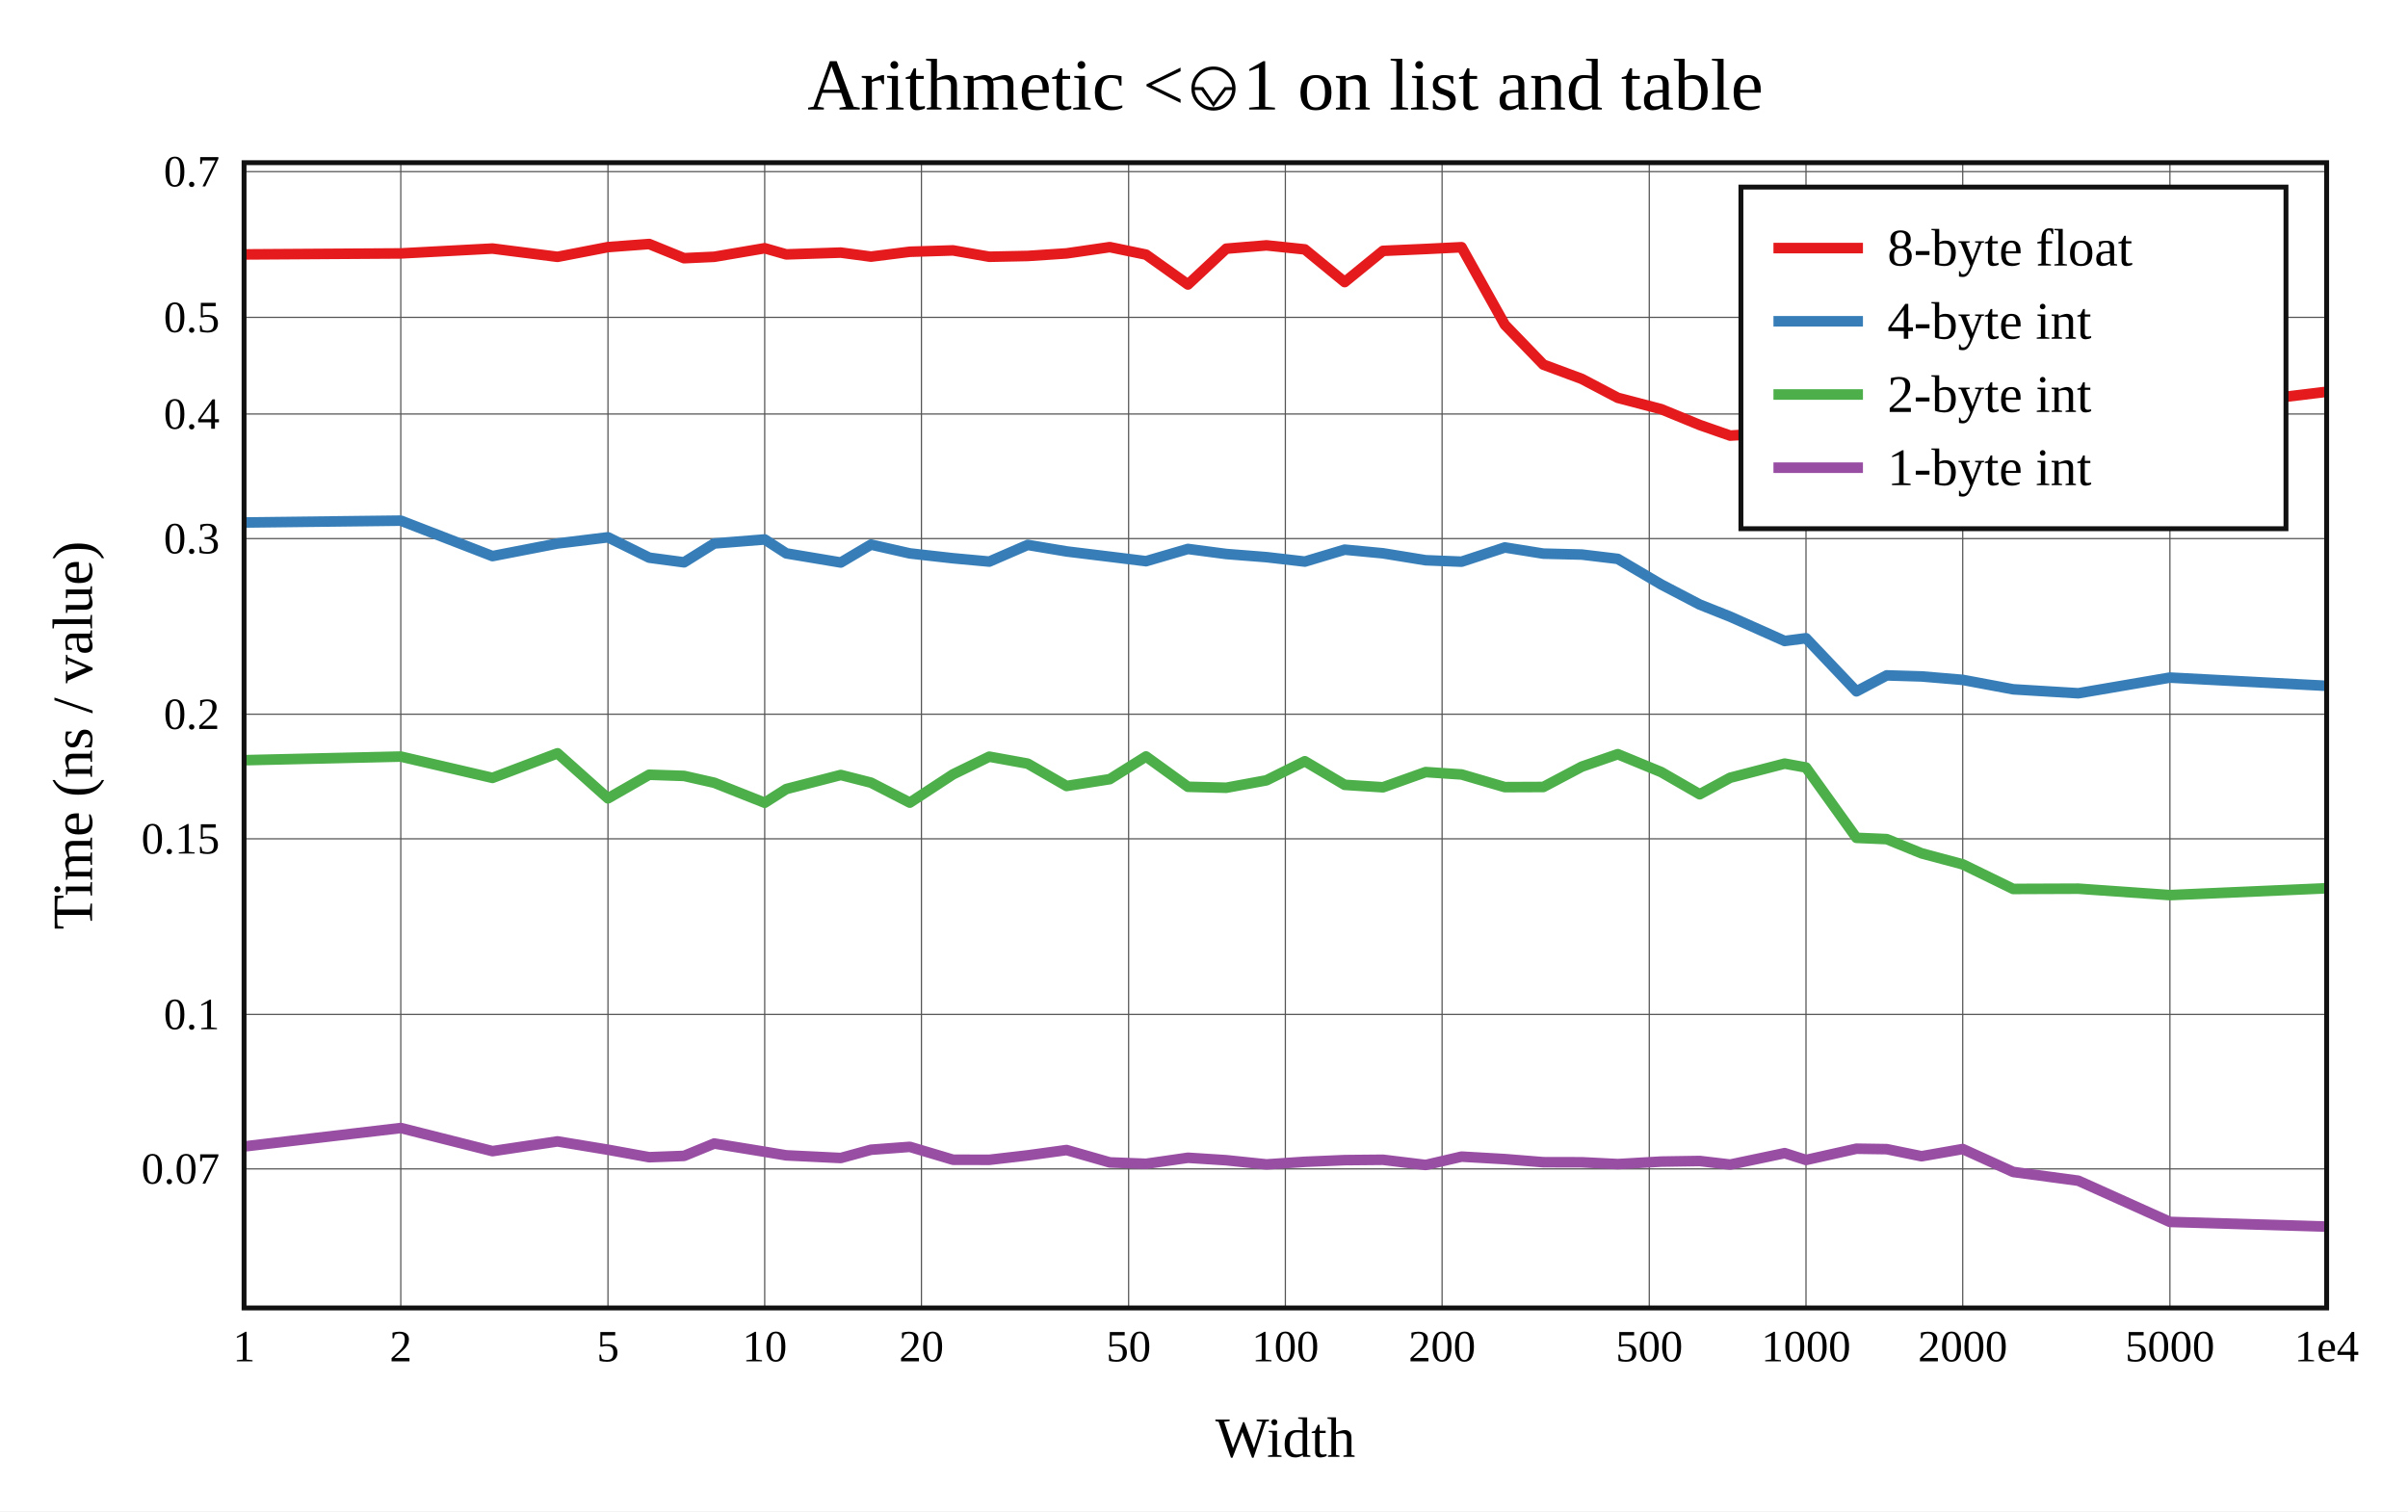
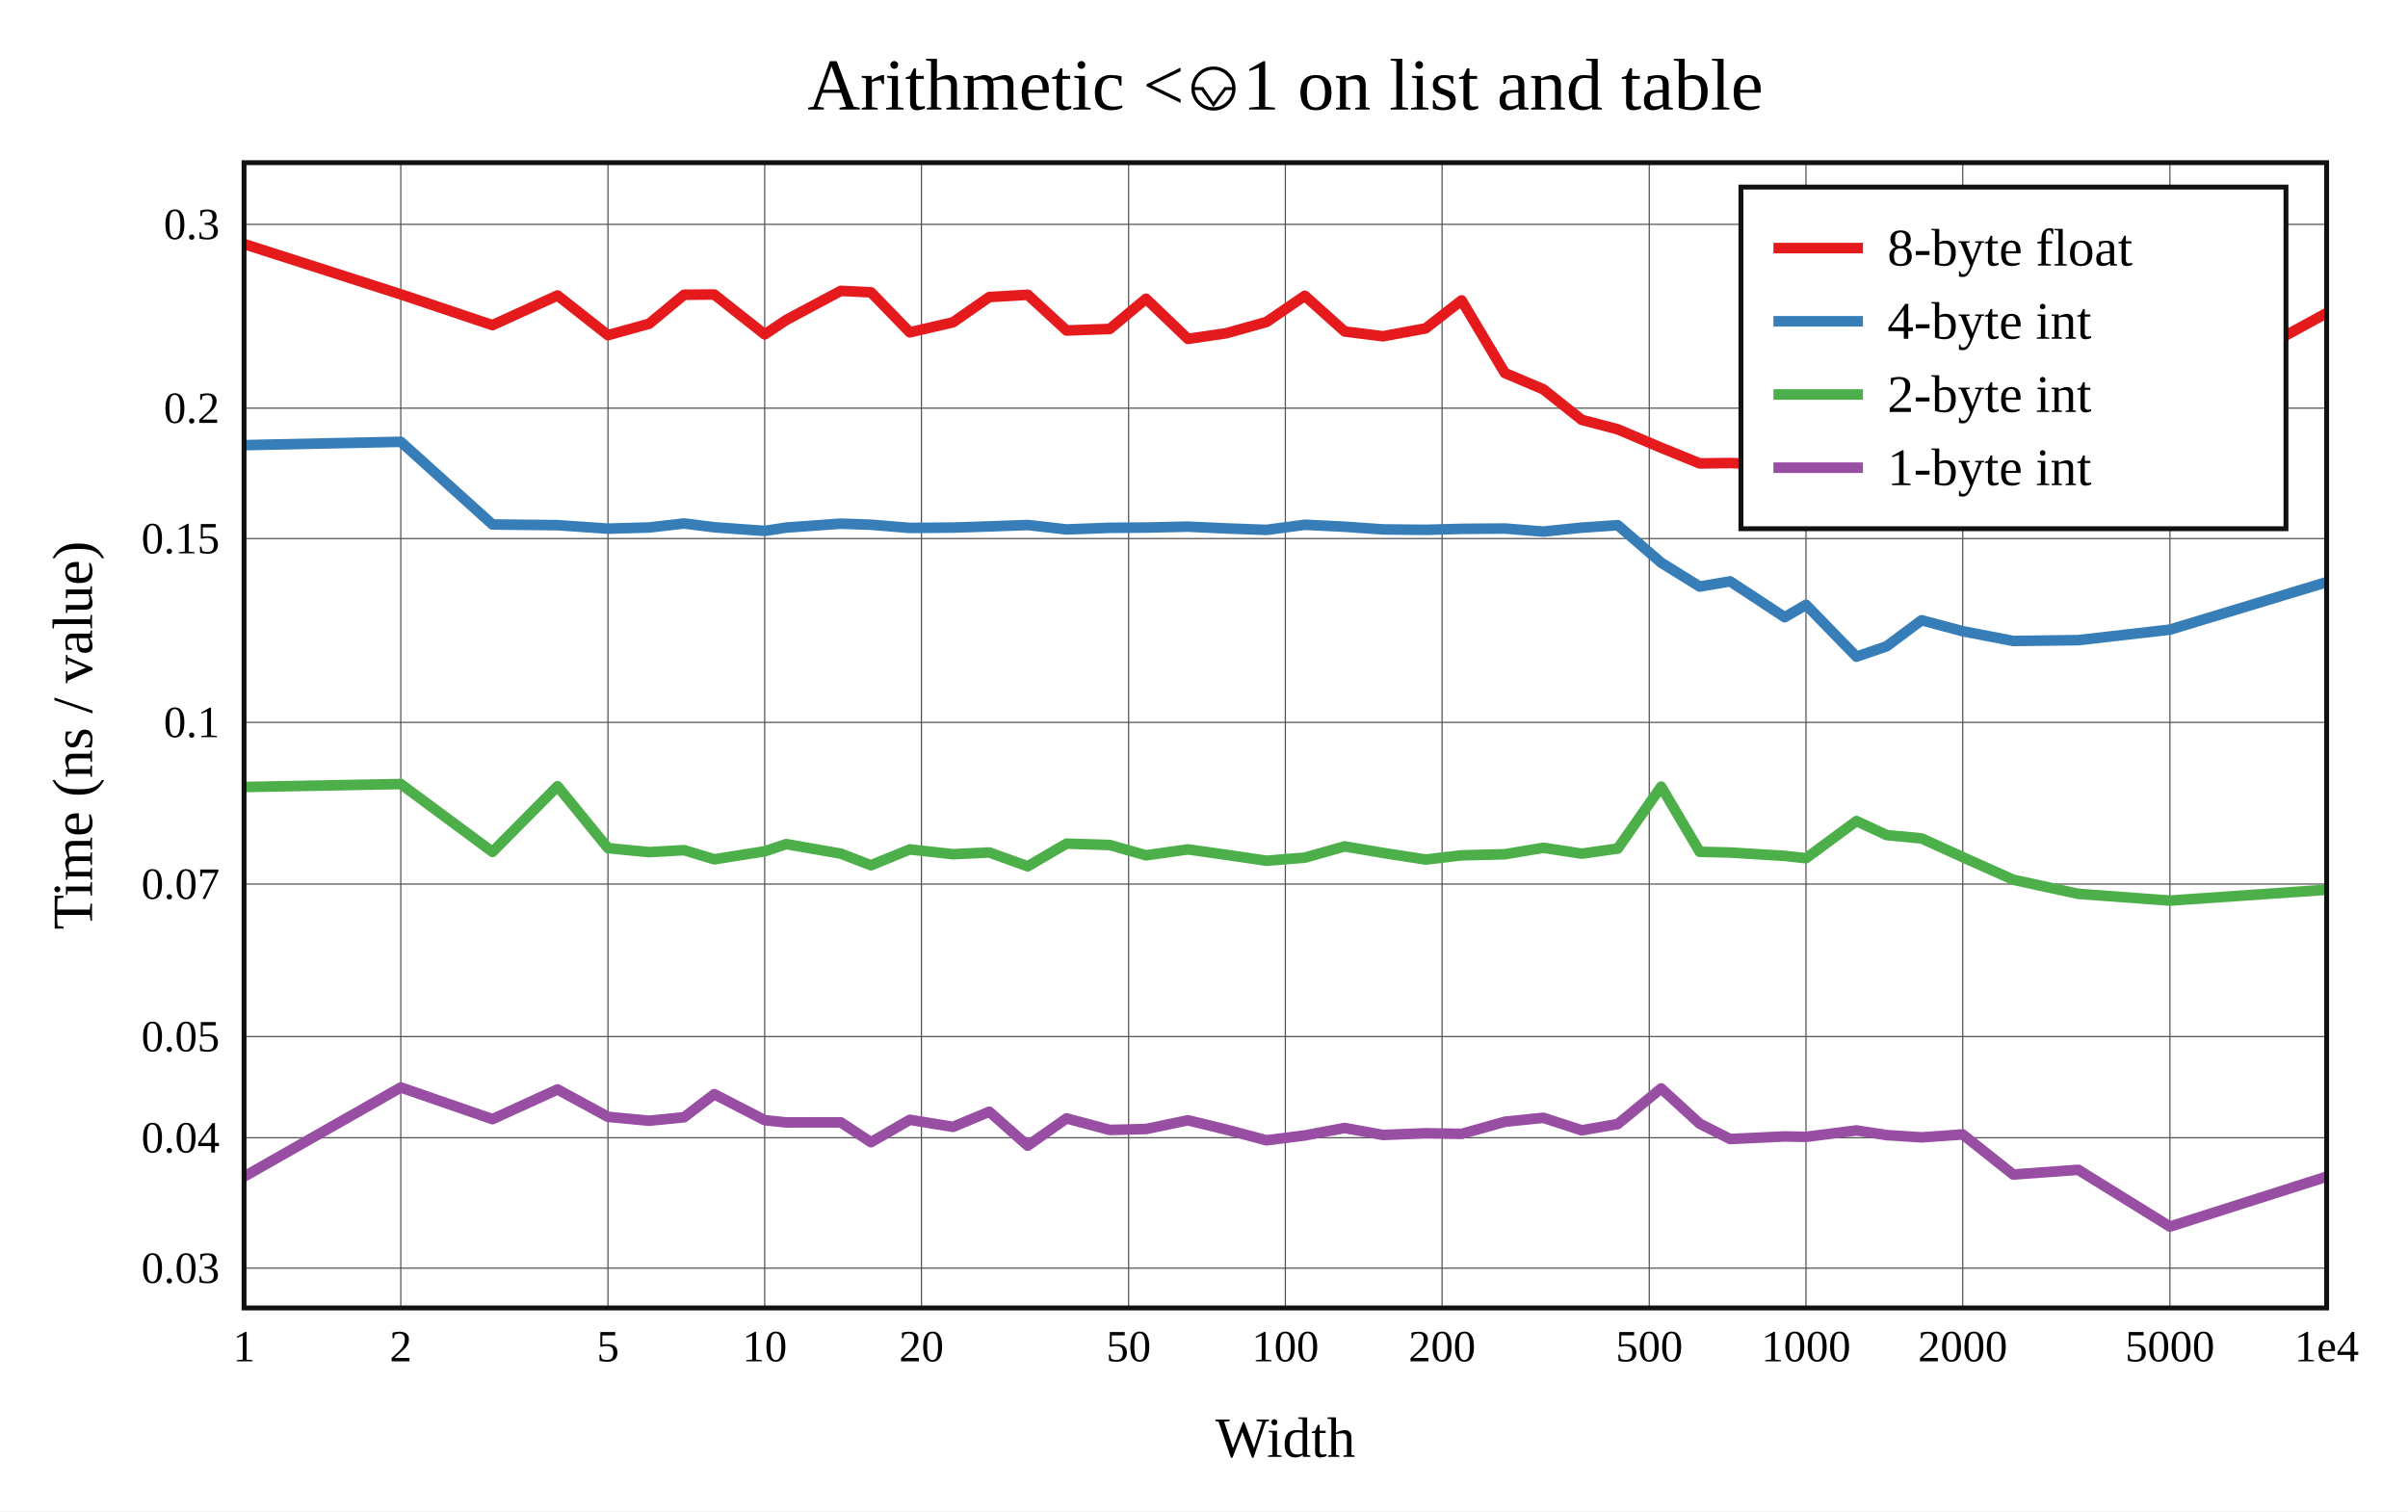
<svg xmlns="http://www.w3.org/2000/svg" viewBox="-60 -40 592 371.6" height="557.4" width="888">
  <g stroke-width="2.6" font-size="14px" text-anchor="middle">
    <defs>
      <clipPath id="clip">
        <rect x="0" y="0" width="512" height="281.6" />
      </clipPath>
    </defs>
    <rect fill="white" x="-60" y="-40" width="592" height="371.6" />
    <text dy="0.33em" font-size="18px" x="256" y="-19">Arithmetic &lt;⎉1 on list and table</text>
    <text dy="0.33em" x="256" y="313.6">Width</text>
    <text dy="0.33em" transform="rotate(-90)" x="-140.8" y="-42">Time (ns / value)</text>
    <g stroke-width="0.3" stroke="#555">
      <path d="M38.532 0v281.6" />
      <path d="M89.468 0v281.6" />
      <path d="M128 0v281.6" />
      <path d="M166.532 0v281.6" />
      <path d="M217.468 0v281.6" />
      <path d="M256 0v281.6" />
      <path d="M294.532 0v281.6" />
      <path d="M345.468 0v281.6" />
      <path d="M384 0v281.6" />
      <path d="M422.532 0v281.6" />
      <path d="M473.468 0v281.6" />
-       <path d="M0 247.412h512" />
-       <path d="M0 209.428h512" />
-       <path d="M0 166.248h512" />
-       <path d="M0 135.612h512" />
-       <path d="M0 92.432h512" />
-       <path d="M0 61.796h512" />
-       <path d="M0 38.032h512" />
-       <path d="M0 2.2h512" />
+       <path d="M0 271.818h512" />
+       <path d="M0 239.752h512" />
+       <path d="M0 214.88h512" />
+       <path d="M0 177.376h512" />
+       <path d="M0 137.62h512" />
+       <path d="M0 92.426h512" />
+       <path d="M0 60.36h512" />
+       <path d="M0 15.166h512" />
    </g>
    <g font-size="11px">
      <text dy="0.33em" x="0" y="291.1">1</text>
      <text dy="0.33em" x="38.532" y="291.1">2</text>
      <text dy="0.33em" x="89.468" y="291.1">5</text>
      <text dy="0.33em" x="128" y="291.1">10</text>
      <text dy="0.33em" x="166.532" y="291.1">20</text>
      <text dy="0.33em" x="217.468" y="291.1">50</text>
      <text dy="0.33em" x="256" y="291.1">100</text>
      <text dy="0.33em" x="294.532" y="291.1">200</text>
      <text dy="0.33em" x="345.468" y="291.1">500</text>
      <text dy="0.33em" x="384" y="291.1">1000</text>
      <text dy="0.33em" x="422.532" y="291.1">2000</text>
      <text dy="0.33em" x="473.468" y="291.1">5000</text>
      <text dy="0.33em" x="512" y="291.1">1e4</text>
      <g text-anchor="end">
-         <text dy="0.33em" x="-6" y="247.412">0.07</text>
-         <text dy="0.33em" x="-6" y="209.428">0.1</text>
-         <text dy="0.33em" x="-6" y="166.248">0.15</text>
-         <text dy="0.33em" x="-6" y="135.612">0.2</text>
-         <text dy="0.33em" x="-6" y="92.432">0.3</text>
-         <text dy="0.33em" x="-6" y="61.796">0.4</text>
-         <text dy="0.33em" x="-6" y="38.032">0.5</text>
-         <text dy="0.33em" x="-6" y="2.2">0.7</text>
+         <text dy="0.33em" x="-6" y="271.818">0.03</text>
+         <text dy="0.33em" x="-6" y="239.752">0.04</text>
+         <text dy="0.33em" x="-6" y="214.88">0.05</text>
+         <text dy="0.33em" x="-6" y="177.376">0.07</text>
+         <text dy="0.33em" x="-6" y="137.62">0.1</text>
+         <text dy="0.33em" x="-6" y="92.426">0.15</text>
+         <text dy="0.33em" x="-6" y="60.36">0.2</text>
+         <text dy="0.33em" x="-6" y="15.166">0.3</text>
      </g>
    </g>
    <g clip-path="url(#clip)" fill="none" stroke-linecap="round" stroke-linejoin="round">
-       <path stroke="#e41a1c" d="M0 22.558L38.532 22.312L61.072 21.116L77.064 23.153L89.468 20.759L99.603 20L108.173 23.486L115.596 23.143L128 21.035L133.298 22.552L146.704 22.111L154.127 23.1L163.68 21.902L174.301 21.571L183.215 23.131L192.659 22.938L202.212 22.306L212.833 20.762L221.746 22.605L232.053 29.951L241.471 21.148L251.365 20.333L260.791 21.321L270.585 29.358L280.003 21.683L290.498 21.22L299.322 20.787L309.965 39.862L319.43 49.656L328.88 53.167L337.727 57.813L348.392 60.603L357.873 64.495L365.351 67.108L378.757 66.287L384 62.789L396.404 71.468L403.844 77.166L412.408 72.169L422.532 64.038L434.936 61.375L450.94 61.979L473.468 61.004L512 56.332" />
-       <path stroke="#377eb8" d="M0 88.473L38.532 88.017L61.072 96.734L77.064 93.634L89.468 92.113L99.603 97.121L108.173 98.267L115.596 93.634L128 92.644L133.298 96.067L146.704 98.311L154.127 93.91L163.68 96.073L174.301 97.269L183.215 98.083L192.659 93.988L202.212 95.587L212.833 96.887L221.746 97.985L232.053 94.979L241.471 96.218L251.365 96.997L260.791 98.083L270.585 95.153L280.003 96.048L290.498 97.756L299.322 98.107L309.965 94.611L319.43 96.129L328.88 96.358L337.727 97.423L348.392 103.706L357.873 108.652L365.351 111.628L378.757 117.607L384 116.929L396.404 129.99L403.844 126.067L412.408 126.324L422.532 127.172L434.936 129.492L450.94 130.462L473.468 126.61L512 128.634" />
-       <path stroke="#4daf4a" d="M0 146.922L38.532 146.03L61.072 151.272L77.064 145.225L89.468 156.301L99.603 150.498L108.173 150.786L115.596 152.466L128 157.383L133.298 154.015L146.704 150.556L154.127 152.443L163.68 157.353L174.301 150.398L183.215 146.054L192.659 147.766L202.212 153.259L212.833 151.585L221.746 146.003L232.053 153.457L241.471 153.694L251.365 151.866L260.791 147.178L270.585 152.979L280.003 153.581L290.498 149.84L299.322 150.428L309.965 153.543L319.43 153.504L328.88 148.507L337.727 145.445L348.392 149.833L357.873 155.297L365.351 151.24L378.757 147.759L384 148.715L396.404 166.011L403.844 166.327L412.408 169.821L422.532 172.529L434.936 178.577L450.94 178.515L473.468 180.092L512 178.413" />
-       <path stroke="#984ea3" d="M0 241.897L38.532 237.361L61.072 243.043L77.064 240.652L89.468 242.701L99.603 244.538L108.173 244.216L115.596 241.176L128 243.202L133.298 244.082L146.704 244.734L154.127 242.702L163.68 241.992L174.301 245.158L183.215 245.178L192.659 244.085L202.212 242.776L212.833 245.815L221.746 246.16L232.053 244.676L241.471 245.28L251.365 246.309L260.791 245.67L270.585 245.254L280.003 245.168L290.498 246.448L299.322 244.398L309.965 245.005L319.43 245.767L328.88 245.787L337.727 246.235L348.392 245.616L357.873 245.469L365.351 246.352L378.757 243.539L384 245.217L396.404 242.448L403.844 242.559L412.408 244.301L422.532 242.528L434.936 248.161L450.94 250.316L473.468 260.449L512 261.6" />
+       <path stroke="#e41a1c" d="M0 20L38.532 32.371L61.072 39.944L77.064 32.654L89.468 42.41L99.603 39.6L108.173 32.474L115.596 32.415L128 42.221L133.298 38.677L146.704 31.522L154.127 31.875L163.68 41.715L174.301 39.245L183.215 33.041L192.659 32.479L202.212 41.264L212.833 40.885L221.746 33.461L232.053 43.329L241.471 41.942L251.365 39.167L260.791 32.73L270.585 41.504L280.003 42.688L290.498 40.739L299.322 33.862L309.965 51.719L319.43 55.731L328.88 63.244L337.727 65.562L348.392 70.086L357.873 73.948L365.351 73.851L378.757 74.331L384 76.271L396.404 78.942L403.844 81.681L412.408 77.641L422.532 77.122L434.936 74.764L450.94 59.329L473.468 58.022L512 36.987" />
+       <path stroke="#377eb8" d="M0 69.455L38.532 68.632L61.072 88.958L77.064 89.134L89.468 89.985L99.603 89.7L108.173 88.713L115.596 89.646L128 90.541L133.298 89.723L146.704 88.761L154.127 89.023L163.68 89.808L174.301 89.725L183.215 89.437L192.659 89.091L202.212 90.176L212.833 89.779L221.746 89.716L232.053 89.492L241.471 89.929L251.365 90.288L260.791 89.029L270.585 89.514L280.003 90.171L290.498 90.274L299.322 90.038L309.965 89.956L319.43 90.703L328.88 89.736L337.727 89.138L348.392 98.352L357.873 104.223L365.351 102.947L378.757 111.762L384 108.72L396.404 121.463L403.844 118.901L412.408 112.508L422.532 115.206L434.936 117.601L450.94 117.401L473.468 114.816L512 103.142" />
+       <path stroke="#4daf4a" d="M0 153.514L38.532 152.782L61.072 169.462L77.064 153.322L89.468 168.536L99.603 169.529L108.173 169.038L115.596 171.286L128 169.324L133.298 167.552L146.704 169.895L154.127 172.756L163.68 168.86L174.301 170.032L183.215 169.609L192.659 173.004L202.212 167.435L212.833 167.771L221.746 170.311L232.053 168.853L241.471 170.18L251.365 171.642L260.791 170.881L270.585 168.116L280.003 169.716L290.498 171.35L299.322 170.312L309.965 170.048L319.43 168.456L328.88 169.902L337.727 168.639L348.392 153.423L357.873 169.449L365.351 169.62L378.757 170.445L384 171.026L396.404 161.885L403.844 165.339L412.408 166.146L422.532 170.754L434.936 176.309L450.94 179.785L473.468 181.441L512 178.779" />
+       <path stroke="#984ea3" d="M0 249.311L38.532 227.387L61.072 235.179L77.064 227.875L89.468 234.613L99.603 235.569L108.173 234.722L115.596 229.042L128 235.433L133.298 235.989L146.704 235.969L154.127 240.85L163.68 235.341L174.301 237.078L183.215 233.357L192.659 241.704L202.212 234.994L212.833 237.832L221.746 237.609L232.053 235.457L241.471 237.749L251.365 240.381L260.791 239.184L270.585 237.354L280.003 239.069L290.498 238.653L299.322 238.8L309.965 235.819L319.43 234.854L328.88 237.926L337.727 236.381L348.392 227.626L357.873 236.298L365.351 240.063L378.757 239.433L384 239.534L396.404 237.953L403.844 239.107L412.408 239.657L422.532 238.944L434.936 248.794L450.94 247.642L473.468 261.6L512 249.328" />
    </g>
    <rect stroke-width="1.2" stroke="#111" fill="none" x="0" y="0" width="512" height="281.6" />
    <g transform="translate(368,6)" text-anchor="start" font-size="13px">
      <rect stroke-width="1.2" stroke="#111" fill="white" x="0" y="0" width="134" height="84" />
      <path stroke="#e41a1c" d="M8 15h22" />
      <path stroke="#377eb8" d="M8 33h22" />
      <path stroke="#4daf4a" d="M8 51h22" />
      <path stroke="#984ea3" d="M8 69h22" />
      <text dy="0.33em" x="36" y="15">8-byte float</text>
      <text dy="0.33em" x="36" y="33">4-byte int</text>
      <text dy="0.33em" x="36" y="51">2-byte int</text>
      <text dy="0.33em" x="36" y="69">1-byte int</text>
    </g>
  </g>
</svg>
